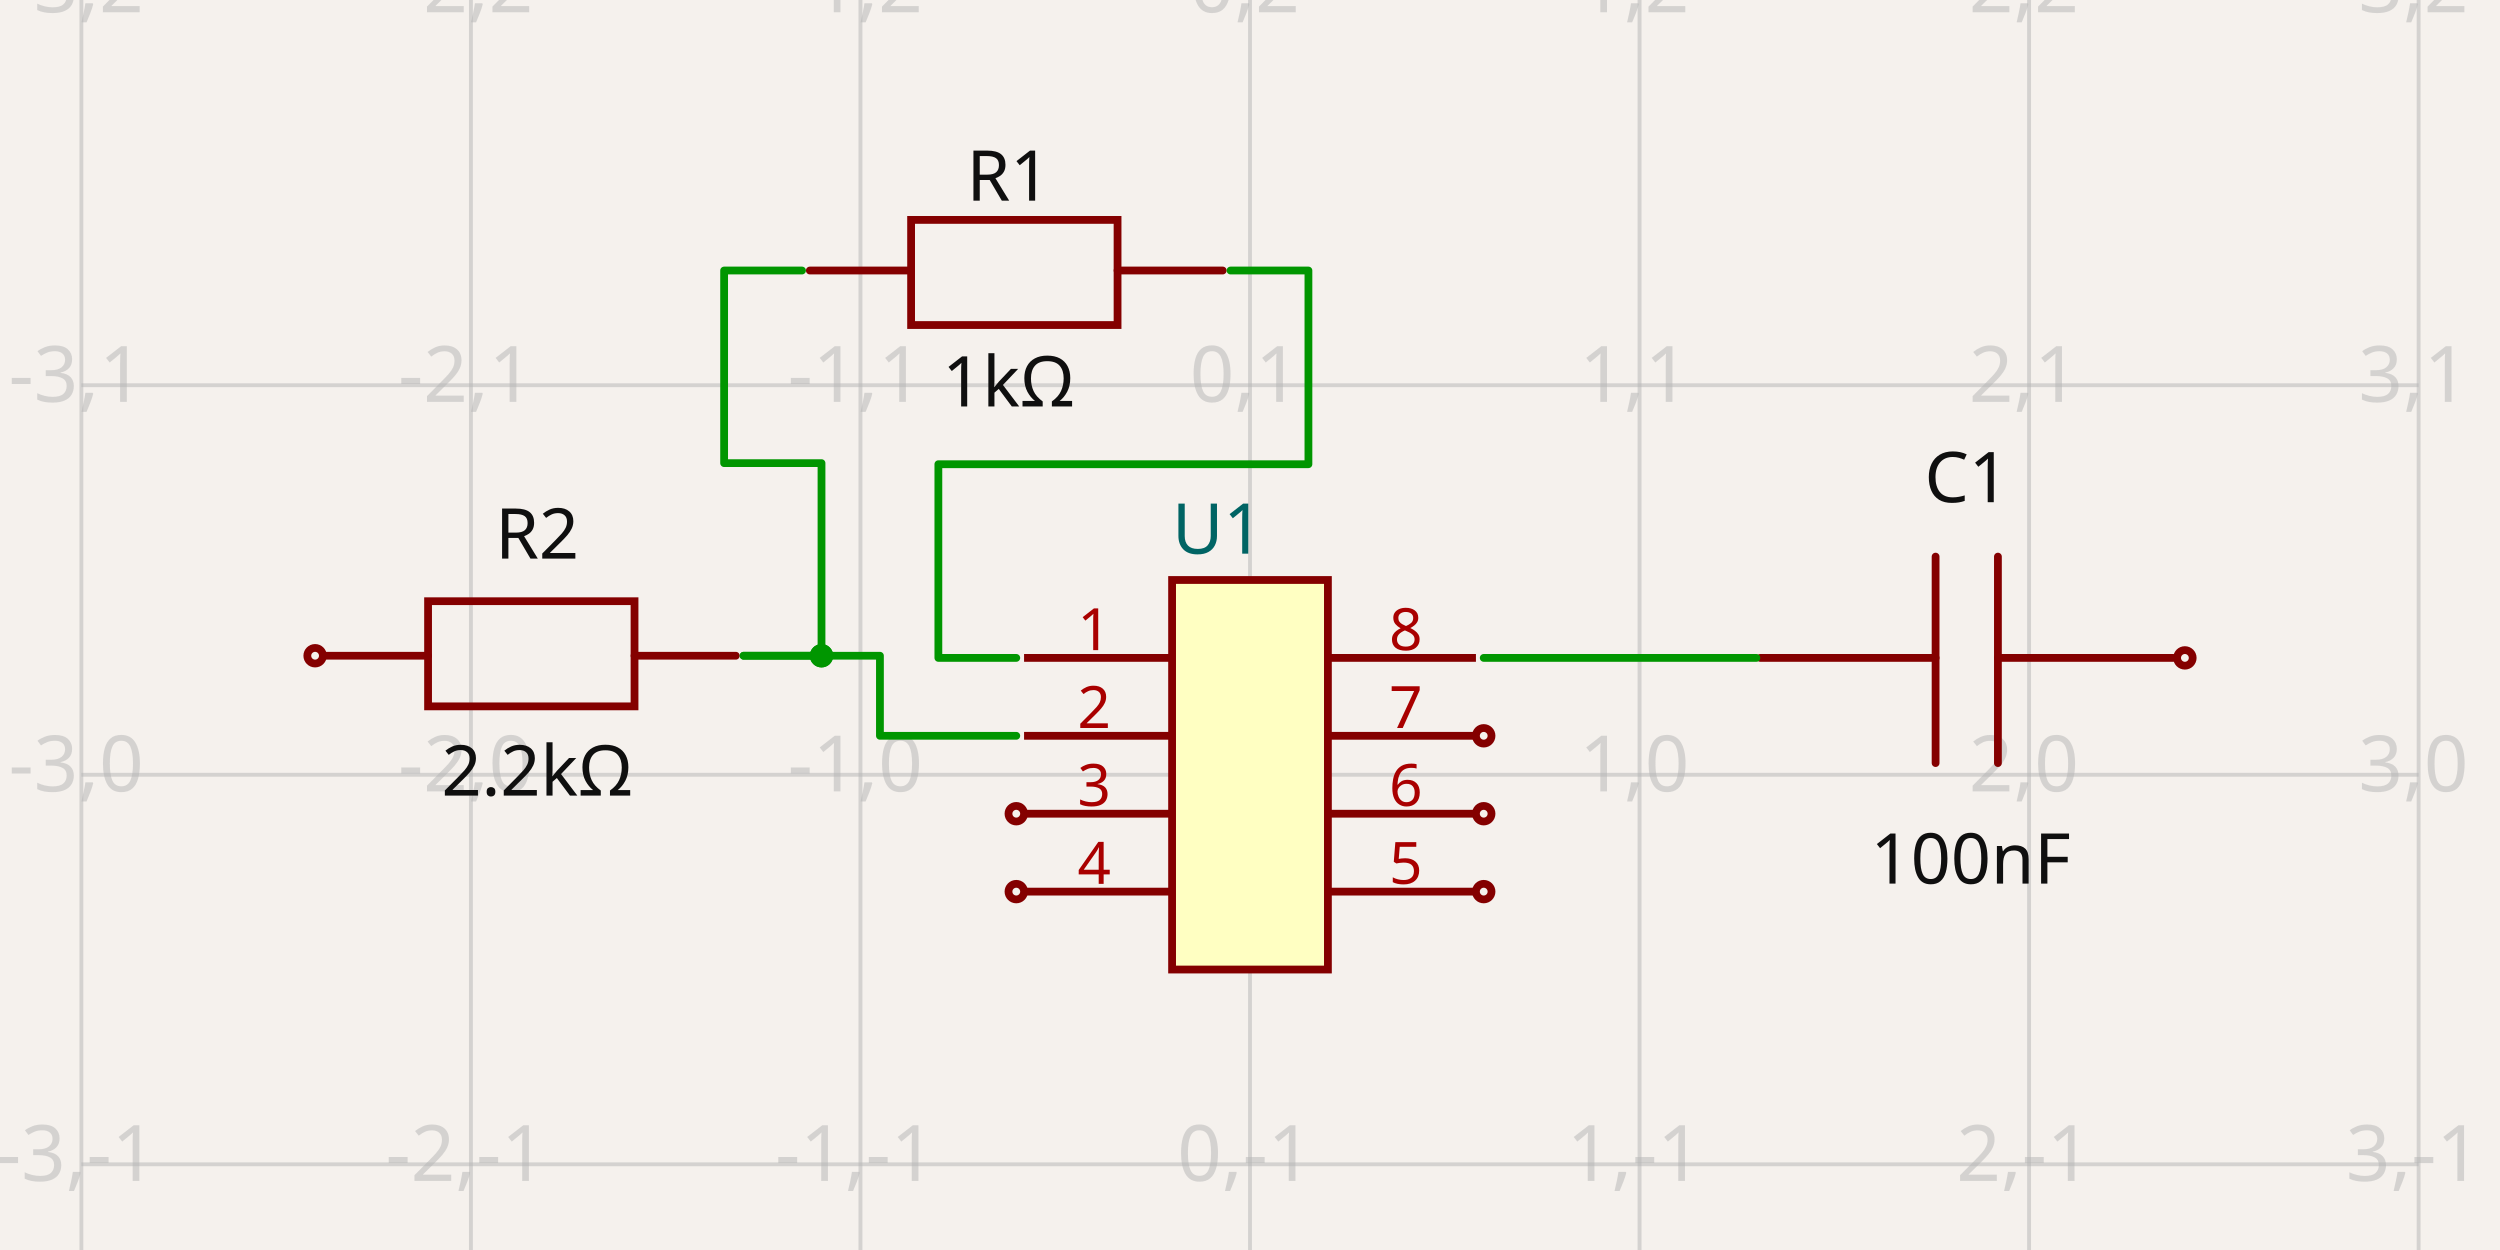
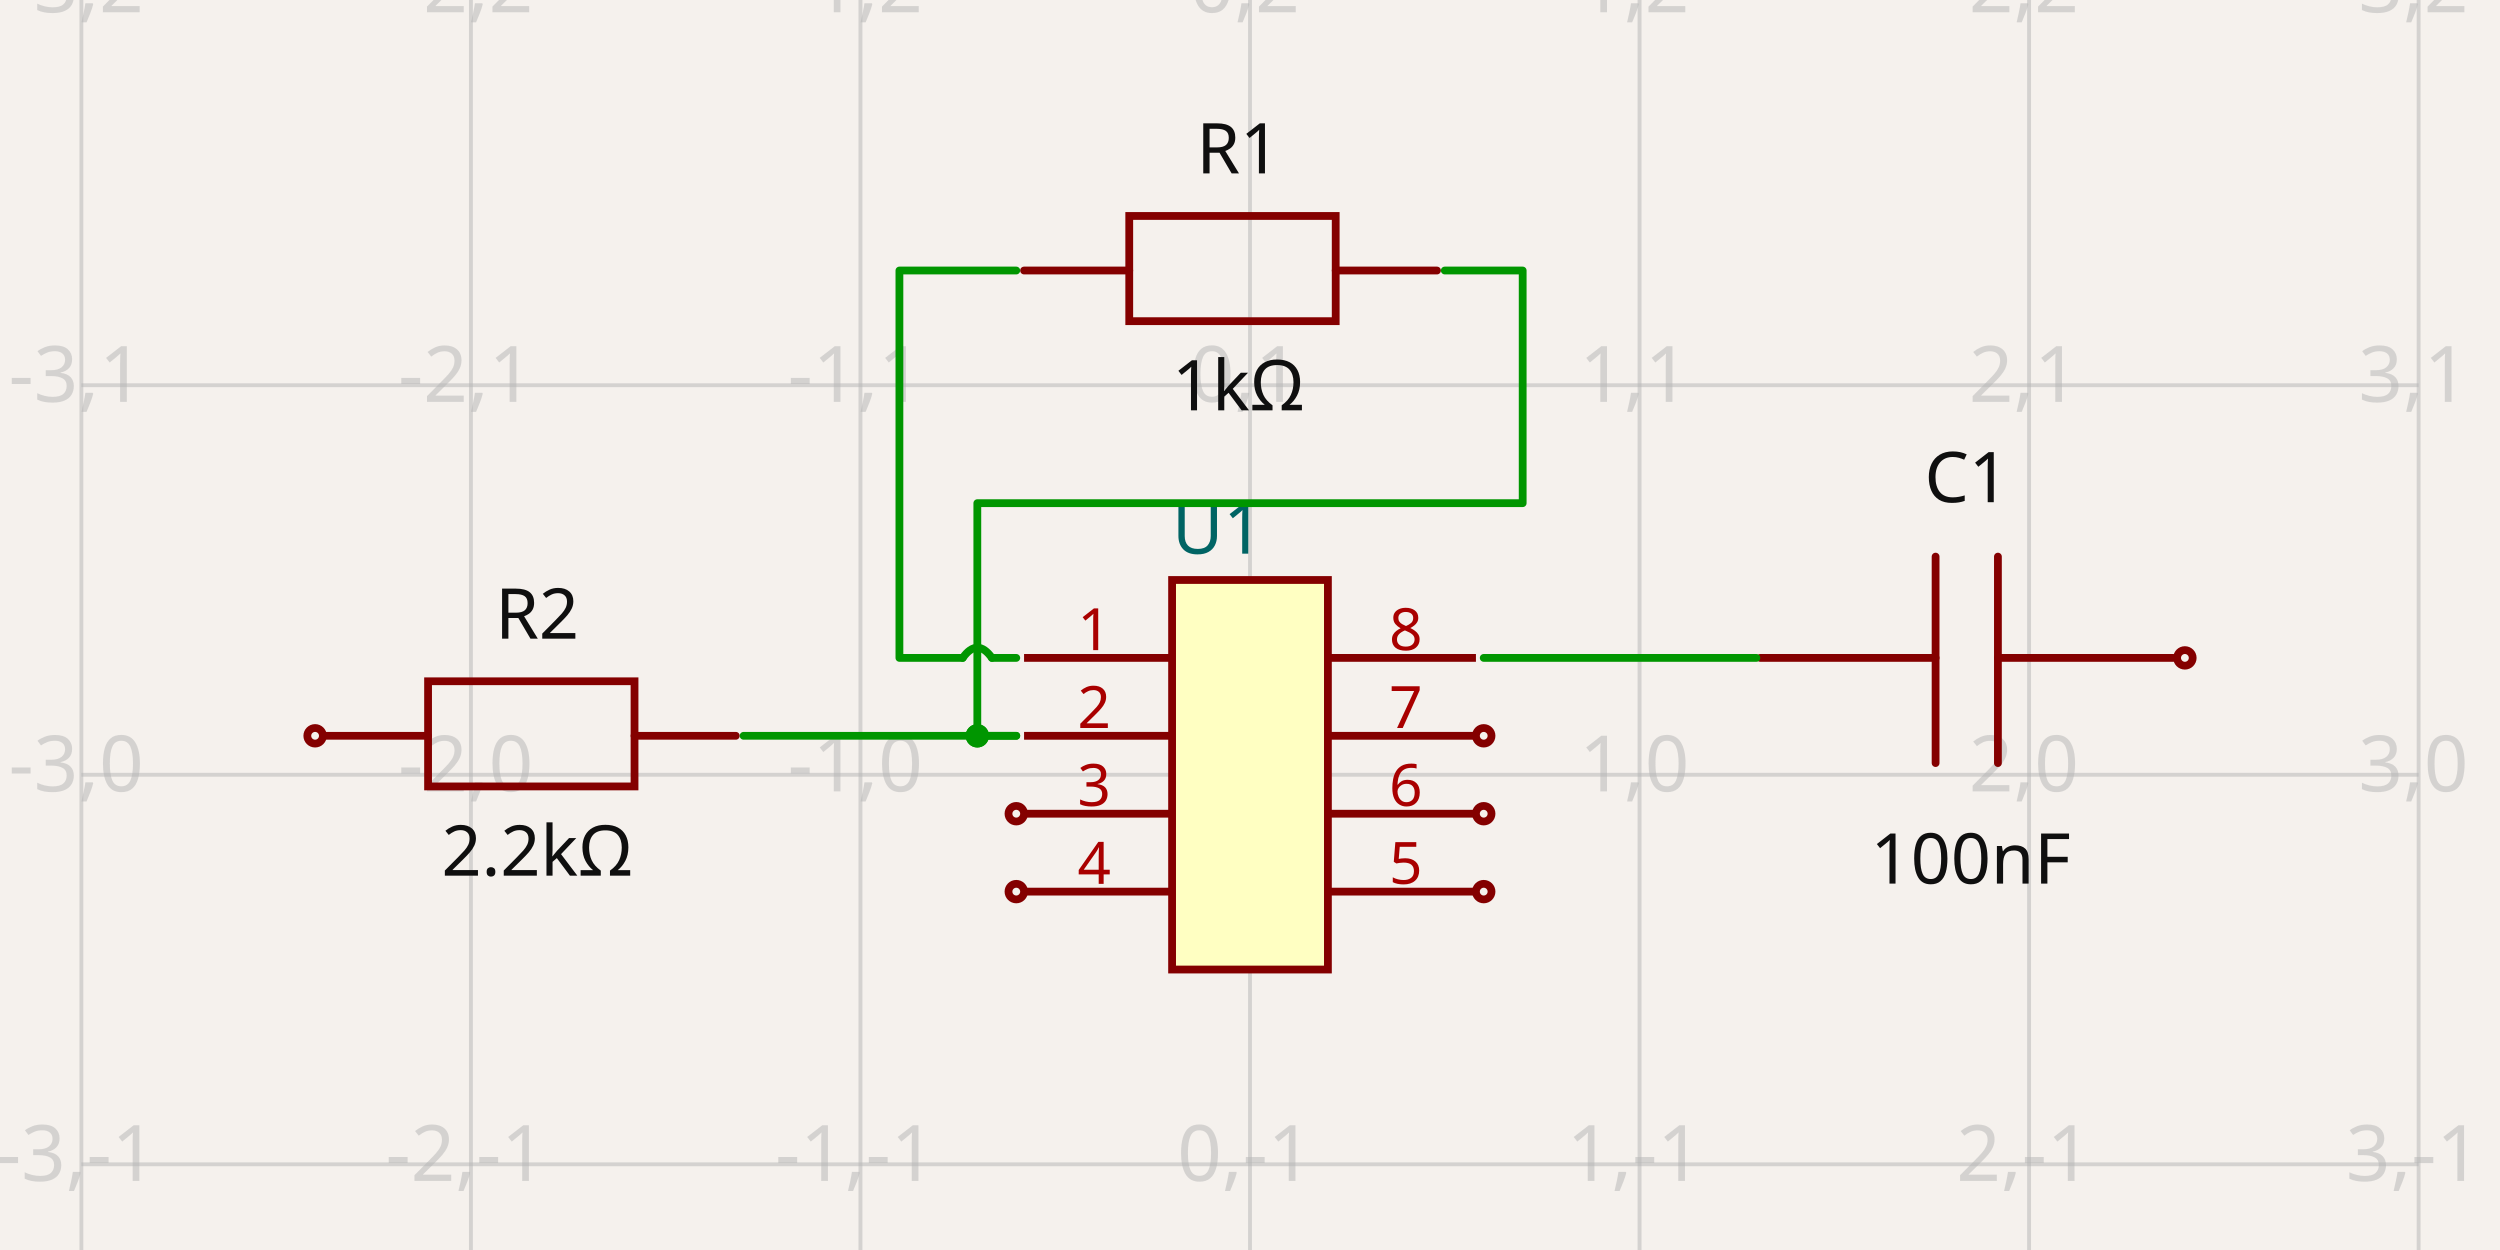
- <svg xmlns="http://www.w3.org/2000/svg" width="1200" height="600" style="background-color: rgb(245, 241, 237)" data-real-to-screen-transform="matrix(186.9793385026,0,0,-186.9793385026,600,371.8852070268)" data-software-used-string="@tscircuit/core@0.0.661">
+ <svg xmlns="http://www.w3.org/2000/svg" width="1200" height="600" style="background-color: rgb(245, 241, 237)" data-real-to-screen-transform="matrix(186.9793385026,0,0,-186.9793385026,600,371.8852070268)" data-software-used-string="@tscircuit/core@0.0.680">
  <style>
              .boundary { fill: rgb(245, 241, 237); }
              .schematic-boundary { fill: none; stroke: #fff; }
              .component { fill: none; stroke: rgb(132, 0, 0); }
              .chip { fill: rgb(255, 255, 194); stroke: rgb(132, 0, 0); }
              .component-pin { fill: none; stroke: rgb(132, 0, 0); }
              .trace:hover {
                filter: invert(1);
              }
              .trace:hover .trace-crossing-outline {
                opacity: 0;
              }
              .trace:hover .trace-junction {
                filter: invert(1);
              }
              .text { font-family: sans-serif; fill: rgb(0, 150, 0); }
              .pin-number { fill: rgb(169, 0, 0); }
              .port-label { fill: rgb(0, 100, 100); }
              .component-name { fill: rgb(0, 100, 100); }
            </style>
  <rect class="boundary" x="0" y="0" width="1200" height="600" />
  <g class="grid">
-     <line x1="-147.917" y1="600" x2="-147.917" y2="5.707079253625125e-11" stroke="rgb(181, 181, 181)" stroke-width="1.87" stroke-opacity="0.5" />
-     <line x1="39.062" y1="600" x2="39.062" y2="5.707079253625125e-11" stroke="rgb(181, 181, 181)" stroke-width="1.87" stroke-opacity="0.5" />
-     <line x1="226.041" y1="600" x2="226.041" y2="5.707079253625125e-11" stroke="rgb(181, 181, 181)" stroke-width="1.87" stroke-opacity="0.5" />
-     <line x1="413.021" y1="600" x2="413.021" y2="5.707079253625125e-11" stroke="rgb(181, 181, 181)" stroke-width="1.87" stroke-opacity="0.5" />
-     <line x1="600" y1="600" x2="600" y2="5.707079253625125e-11" stroke="rgb(181, 181, 181)" stroke-width="1.87" stroke-opacity="0.5" />
-     <line x1="786.979" y1="600" x2="786.979" y2="5.707079253625125e-11" stroke="rgb(181, 181, 181)" stroke-width="1.87" stroke-opacity="0.5" />
-     <line x1="973.959" y1="600" x2="973.959" y2="5.707079253625125e-11" stroke="rgb(181, 181, 181)" stroke-width="1.87" stroke-opacity="0.5" />
-     <line x1="1160.938" y1="600" x2="1160.938" y2="5.707079253625125e-11" stroke="rgb(181, 181, 181)" stroke-width="1.87" stroke-opacity="0.5" />
-     <line x1="1347.917" y1="600" x2="1347.917" y2="5.707079253625125e-11" stroke="rgb(181, 181, 181)" stroke-width="1.87" stroke-opacity="0.5" />
+     <line x1="-147.917" y1="600" x2="-147.917" y2="5.701394911739044e-11" stroke="rgb(181, 181, 181)" stroke-width="1.87" stroke-opacity="0.5" />
+     <line x1="39.062" y1="600" x2="39.062" y2="5.701394911739044e-11" stroke="rgb(181, 181, 181)" stroke-width="1.87" stroke-opacity="0.5" />
+     <line x1="226.041" y1="600" x2="226.041" y2="5.701394911739044e-11" stroke="rgb(181, 181, 181)" stroke-width="1.87" stroke-opacity="0.5" />
+     <line x1="413.021" y1="600" x2="413.021" y2="5.701394911739044e-11" stroke="rgb(181, 181, 181)" stroke-width="1.87" stroke-opacity="0.5" />
+     <line x1="600" y1="600" x2="600" y2="5.701394911739044e-11" stroke="rgb(181, 181, 181)" stroke-width="1.87" stroke-opacity="0.5" />
+     <line x1="786.979" y1="600" x2="786.979" y2="5.701394911739044e-11" stroke="rgb(181, 181, 181)" stroke-width="1.87" stroke-opacity="0.5" />
+     <line x1="973.959" y1="600" x2="973.959" y2="5.701394911739044e-11" stroke="rgb(181, 181, 181)" stroke-width="1.87" stroke-opacity="0.5" />
+     <line x1="1160.938" y1="600" x2="1160.938" y2="5.701394911739044e-11" stroke="rgb(181, 181, 181)" stroke-width="1.87" stroke-opacity="0.5" />
+     <line x1="1347.917" y1="600" x2="1347.917" y2="5.701394911739044e-11" stroke="rgb(181, 181, 181)" stroke-width="1.87" stroke-opacity="0.5" />
    <line x1="39.062" y1="745.844" x2="1160.938" y2="745.844" stroke="rgb(181, 181, 181)" stroke-width="1.87" stroke-opacity="0.5" />
    <line x1="39.062" y1="558.865" x2="1160.938" y2="558.865" stroke="rgb(181, 181, 181)" stroke-width="1.87" stroke-opacity="0.5" />
    <line x1="39.062" y1="371.885" x2="1160.938" y2="371.885" stroke="rgb(181, 181, 181)" stroke-width="1.87" stroke-opacity="0.5" />
    <line x1="39.062" y1="184.906" x2="1160.938" y2="184.906" stroke="rgb(181, 181, 181)" stroke-width="1.87" stroke-opacity="0.5" />
    <line x1="39.062" y1="-2.073" x2="1160.938" y2="-2.073" stroke="rgb(181, 181, 181)" stroke-width="1.87" stroke-opacity="0.5" />
    <text x="-150.417" y="740.844" fill="rgb(181, 181, 181)" font-size="37.396" fill-opacity="0.5" text-anchor="middle" dominant-baseline="middle" font-family="sans-serif">-4,-2</text>
    <text x="-150.417" y="553.865" fill="rgb(181, 181, 181)" font-size="37.396" fill-opacity="0.5" text-anchor="middle" dominant-baseline="middle" font-family="sans-serif">-4,-1</text>
    <text x="-150.417" y="366.885" fill="rgb(181, 181, 181)" font-size="37.396" fill-opacity="0.5" text-anchor="middle" dominant-baseline="middle" font-family="sans-serif">-4,0</text>
    <text x="-150.417" y="179.906" fill="rgb(181, 181, 181)" font-size="37.396" fill-opacity="0.5" text-anchor="middle" dominant-baseline="middle" font-family="sans-serif">-4,1</text>
    <text x="-150.417" y="-7.073" fill="rgb(181, 181, 181)" font-size="37.396" fill-opacity="0.5" text-anchor="middle" dominant-baseline="middle" font-family="sans-serif">-4,2</text>
    <text x="36.562" y="740.844" fill="rgb(181, 181, 181)" font-size="37.396" fill-opacity="0.5" text-anchor="middle" dominant-baseline="middle" font-family="sans-serif">-3,-2</text>
    <text x="36.562" y="553.865" fill="rgb(181, 181, 181)" font-size="37.396" fill-opacity="0.5" text-anchor="middle" dominant-baseline="middle" font-family="sans-serif">-3,-1</text>
    <text x="36.562" y="366.885" fill="rgb(181, 181, 181)" font-size="37.396" fill-opacity="0.5" text-anchor="middle" dominant-baseline="middle" font-family="sans-serif">-3,0</text>
    <text x="36.562" y="179.906" fill="rgb(181, 181, 181)" font-size="37.396" fill-opacity="0.5" text-anchor="middle" dominant-baseline="middle" font-family="sans-serif">-3,1</text>
    <text x="36.562" y="-7.073" fill="rgb(181, 181, 181)" font-size="37.396" fill-opacity="0.5" text-anchor="middle" dominant-baseline="middle" font-family="sans-serif">-3,2</text>
    <text x="223.541" y="740.844" fill="rgb(181, 181, 181)" font-size="37.396" fill-opacity="0.5" text-anchor="middle" dominant-baseline="middle" font-family="sans-serif">-2,-2</text>
    <text x="223.541" y="553.865" fill="rgb(181, 181, 181)" font-size="37.396" fill-opacity="0.5" text-anchor="middle" dominant-baseline="middle" font-family="sans-serif">-2,-1</text>
    <text x="223.541" y="366.885" fill="rgb(181, 181, 181)" font-size="37.396" fill-opacity="0.5" text-anchor="middle" dominant-baseline="middle" font-family="sans-serif">-2,0</text>
    <text x="223.541" y="179.906" fill="rgb(181, 181, 181)" font-size="37.396" fill-opacity="0.5" text-anchor="middle" dominant-baseline="middle" font-family="sans-serif">-2,1</text>
    <text x="223.541" y="-7.073" fill="rgb(181, 181, 181)" font-size="37.396" fill-opacity="0.5" text-anchor="middle" dominant-baseline="middle" font-family="sans-serif">-2,2</text>
    <text x="410.521" y="740.844" fill="rgb(181, 181, 181)" font-size="37.396" fill-opacity="0.5" text-anchor="middle" dominant-baseline="middle" font-family="sans-serif">-1,-2</text>
    <text x="410.521" y="553.865" fill="rgb(181, 181, 181)" font-size="37.396" fill-opacity="0.5" text-anchor="middle" dominant-baseline="middle" font-family="sans-serif">-1,-1</text>
    <text x="410.521" y="366.885" fill="rgb(181, 181, 181)" font-size="37.396" fill-opacity="0.5" text-anchor="middle" dominant-baseline="middle" font-family="sans-serif">-1,0</text>
    <text x="410.521" y="179.906" fill="rgb(181, 181, 181)" font-size="37.396" fill-opacity="0.5" text-anchor="middle" dominant-baseline="middle" font-family="sans-serif">-1,1</text>
    <text x="410.521" y="-7.073" fill="rgb(181, 181, 181)" font-size="37.396" fill-opacity="0.5" text-anchor="middle" dominant-baseline="middle" font-family="sans-serif">-1,2</text>
    <text x="597.5" y="740.844" fill="rgb(181, 181, 181)" font-size="37.396" fill-opacity="0.5" text-anchor="middle" dominant-baseline="middle" font-family="sans-serif">0,-2</text>
    <text x="597.5" y="553.865" fill="rgb(181, 181, 181)" font-size="37.396" fill-opacity="0.5" text-anchor="middle" dominant-baseline="middle" font-family="sans-serif">0,-1</text>
    <text x="597.5" y="366.885" fill="rgb(181, 181, 181)" font-size="37.396" fill-opacity="0.5" text-anchor="middle" dominant-baseline="middle" font-family="sans-serif">0,0</text>
    <text x="597.5" y="179.906" fill="rgb(181, 181, 181)" font-size="37.396" fill-opacity="0.5" text-anchor="middle" dominant-baseline="middle" font-family="sans-serif">0,1</text>
    <text x="597.5" y="-7.073" fill="rgb(181, 181, 181)" font-size="37.396" fill-opacity="0.5" text-anchor="middle" dominant-baseline="middle" font-family="sans-serif">0,2</text>
    <text x="784.479" y="740.844" fill="rgb(181, 181, 181)" font-size="37.396" fill-opacity="0.5" text-anchor="middle" dominant-baseline="middle" font-family="sans-serif">1,-2</text>
    <text x="784.479" y="553.865" fill="rgb(181, 181, 181)" font-size="37.396" fill-opacity="0.5" text-anchor="middle" dominant-baseline="middle" font-family="sans-serif">1,-1</text>
    <text x="784.479" y="366.885" fill="rgb(181, 181, 181)" font-size="37.396" fill-opacity="0.5" text-anchor="middle" dominant-baseline="middle" font-family="sans-serif">1,0</text>
    <text x="784.479" y="179.906" fill="rgb(181, 181, 181)" font-size="37.396" fill-opacity="0.5" text-anchor="middle" dominant-baseline="middle" font-family="sans-serif">1,1</text>
    <text x="784.479" y="-7.073" fill="rgb(181, 181, 181)" font-size="37.396" fill-opacity="0.5" text-anchor="middle" dominant-baseline="middle" font-family="sans-serif">1,2</text>
    <text x="971.459" y="740.844" fill="rgb(181, 181, 181)" font-size="37.396" fill-opacity="0.5" text-anchor="middle" dominant-baseline="middle" font-family="sans-serif">2,-2</text>
    <text x="971.459" y="553.865" fill="rgb(181, 181, 181)" font-size="37.396" fill-opacity="0.5" text-anchor="middle" dominant-baseline="middle" font-family="sans-serif">2,-1</text>
    <text x="971.459" y="366.885" fill="rgb(181, 181, 181)" font-size="37.396" fill-opacity="0.5" text-anchor="middle" dominant-baseline="middle" font-family="sans-serif">2,0</text>
    <text x="971.459" y="179.906" fill="rgb(181, 181, 181)" font-size="37.396" fill-opacity="0.5" text-anchor="middle" dominant-baseline="middle" font-family="sans-serif">2,1</text>
    <text x="971.459" y="-7.073" fill="rgb(181, 181, 181)" font-size="37.396" fill-opacity="0.5" text-anchor="middle" dominant-baseline="middle" font-family="sans-serif">2,2</text>
    <text x="1158.438" y="740.844" fill="rgb(181, 181, 181)" font-size="37.396" fill-opacity="0.5" text-anchor="middle" dominant-baseline="middle" font-family="sans-serif">3,-2</text>
    <text x="1158.438" y="553.865" fill="rgb(181, 181, 181)" font-size="37.396" fill-opacity="0.5" text-anchor="middle" dominant-baseline="middle" font-family="sans-serif">3,-1</text>
    <text x="1158.438" y="366.885" fill="rgb(181, 181, 181)" font-size="37.396" fill-opacity="0.5" text-anchor="middle" dominant-baseline="middle" font-family="sans-serif">3,0</text>
    <text x="1158.438" y="179.906" fill="rgb(181, 181, 181)" font-size="37.396" fill-opacity="0.5" text-anchor="middle" dominant-baseline="middle" font-family="sans-serif">3,1</text>
    <text x="1158.438" y="-7.073" fill="rgb(181, 181, 181)" font-size="37.396" fill-opacity="0.5" text-anchor="middle" dominant-baseline="middle" font-family="sans-serif">3,2</text>
    <text x="1345.417" y="740.844" fill="rgb(181, 181, 181)" font-size="37.396" fill-opacity="0.5" text-anchor="middle" dominant-baseline="middle" font-family="sans-serif">4,-2</text>
    <text x="1345.417" y="553.865" fill="rgb(181, 181, 181)" font-size="37.396" fill-opacity="0.5" text-anchor="middle" dominant-baseline="middle" font-family="sans-serif">4,-1</text>
    <text x="1345.417" y="366.885" fill="rgb(181, 181, 181)" font-size="37.396" fill-opacity="0.5" text-anchor="middle" dominant-baseline="middle" font-family="sans-serif">4,0</text>
    <text x="1345.417" y="179.906" fill="rgb(181, 181, 181)" font-size="37.396" fill-opacity="0.5" text-anchor="middle" dominant-baseline="middle" font-family="sans-serif">4,1</text>
    <text x="1345.417" y="-7.073" fill="rgb(181, 181, 181)" font-size="37.396" fill-opacity="0.5" text-anchor="middle" dominant-baseline="middle" font-family="sans-serif">4,2</text>
  </g>
  <g data-circuit-json-type="schematic_component" data-schematic-component-id="schematic_component_0">
-     <rect class="component-overlay" x="388.713" y="105.541" width="198.198" height="50.484" fill="transparent" />
-     <path d="M 388.713 129.849 L 437.328 129.849" stroke="rgb(132, 0, 0)" fill="none" stroke-width="3.74px" stroke-linecap="round" />
-     <path d="M 536.427 129.849 L 586.911 129.849" stroke="rgb(132, 0, 0)" fill="none" stroke-width="3.74px" stroke-linecap="round" />
-     <path d="M 487.812 105.541 L 536.427 105.541 L 536.427 156.026 L 437.328 156.026 L 437.328 105.541 L 487.812 105.541" stroke="rgb(132, 0, 0)" fill="none" stroke-width="3.74px" stroke-linecap="round" />
-     <text x="484.073" y="96.321" fill="rgb(15, 15, 15)" font-family="sans-serif" text-anchor="middle" dominant-baseline="auto" font-size="33.656px">R1</text>
-     <text x="484.073" y="168.986" fill="rgb(15, 15, 15)" font-family="sans-serif" text-anchor="middle" dominant-baseline="hanging" font-size="33.656px">1kΩ</text>
+     <rect class="component-overlay" x="491.552" y="103.672" width="198.198" height="50.484" fill="transparent" />
+     <path d="M 689.75 129.849 L 641.135 129.849" stroke="rgb(132, 0, 0)" fill="none" stroke-width="3.74px" stroke-linecap="round" />
+     <path d="M 542.036 129.849 L 491.552 129.849" stroke="rgb(132, 0, 0)" fill="none" stroke-width="3.74px" stroke-linecap="round" />
+     <path d="M 590.651 154.156 L 542.036 154.156 L 542.036 103.672 L 641.135 103.672 L 641.135 154.156 L 590.651 154.156" stroke="rgb(132, 0, 0)" fill="none" stroke-width="3.74px" stroke-linecap="round" />
+     <text x="594.391" y="83.233" fill="rgb(15, 15, 15)" font-family="sans-serif" text-anchor="middle" dominant-baseline="auto" font-size="33.656px">R1</text>
+     <text x="594.391" y="170.855" fill="rgb(15, 15, 15)" font-family="sans-serif" text-anchor="middle" dominant-baseline="hanging" font-size="33.656px">1kΩ</text>
  </g>
  <g data-circuit-json-type="schematic_component" data-schematic-component-id="schematic_component_1">
-     <rect class="component-overlay" x="154.989" y="288.578" width="198.198" height="50.484" fill="transparent" />
-     <path d="M 353.187 314.755 L 304.573 314.755" stroke="rgb(132, 0, 0)" fill="none" stroke-width="3.74px" stroke-linecap="round" />
-     <path d="M 205.474 314.755 L 154.989 314.755" stroke="rgb(132, 0, 0)" fill="none" stroke-width="3.74px" stroke-linecap="round" />
-     <path d="M 254.088 339.062 L 205.474 339.062 L 205.474 288.578 L 304.573 288.578 L 304.573 339.062 L 254.088 339.062" stroke="rgb(132, 0, 0)" fill="none" stroke-width="3.74px" stroke-linecap="round" />
-     <text x="257.828" y="268.139" fill="rgb(15, 15, 15)" font-family="sans-serif" text-anchor="middle" dominant-baseline="auto" font-size="33.656px">R2</text>
-     <text x="257.828" y="355.761" fill="rgb(15, 15, 15)" font-family="sans-serif" text-anchor="middle" dominant-baseline="hanging" font-size="33.656px">2.2kΩ</text>
-     <circle cx="151.25" cy="314.755" r="3.74px" stroke-width="3.74px" fill="none" stroke="rgb(132, 0, 0)" />
+     <rect class="component-overlay" x="154.989" y="327.01" width="198.198" height="50.484" fill="transparent" />
+     <path d="M 353.187 353.187 L 304.573 353.187" stroke="rgb(132, 0, 0)" fill="none" stroke-width="3.74px" stroke-linecap="round" />
+     <path d="M 205.474 353.187 L 154.989 353.187" stroke="rgb(132, 0, 0)" fill="none" stroke-width="3.74px" stroke-linecap="round" />
+     <path d="M 254.088 377.495 L 205.474 377.495 L 205.474 327.01 L 304.573 327.01 L 304.573 377.495 L 254.088 377.495" stroke="rgb(132, 0, 0)" fill="none" stroke-width="3.74px" stroke-linecap="round" />
+     <text x="257.828" y="306.571" fill="rgb(15, 15, 15)" font-family="sans-serif" text-anchor="middle" dominant-baseline="auto" font-size="33.656px">R2</text>
+     <text x="257.828" y="394.194" fill="rgb(15, 15, 15)" font-family="sans-serif" text-anchor="middle" dominant-baseline="hanging" font-size="33.656px">2.2kΩ</text>
+     <circle cx="151.25" cy="353.187" r="3.74px" stroke-width="3.74px" fill="none" stroke="rgb(132, 0, 0)" />
  </g>
  <g data-circuit-json-type="schematic_component" data-schematic-component-id="schematic_component_2">
    <rect class="component-overlay" x="844.943" y="267.177" width="198.198" height="99.099" fill="transparent" />
    <path d="M 1043.141 315.791 L 959 315.791" stroke="rgb(132, 0, 0)" fill="none" stroke-width="3.74px" stroke-linecap="round" />
    <path d="M 929.084 315.791 L 844.943 315.791" stroke="rgb(132, 0, 0)" fill="none" stroke-width="3.74px" stroke-linecap="round" />
    <path d="M 959 267.177 L 959 366.276" stroke="rgb(132, 0, 0)" fill="none" stroke-width="3.74px" stroke-linecap="round" />
    <path d="M 929.084 267.177 L 929.084 366.276" stroke="rgb(132, 0, 0)" fill="none" stroke-width="3.74px" stroke-linecap="round" />
    <text x="944.042" y="241.053" fill="rgb(15, 15, 15)" font-family="sans-serif" text-anchor="middle" dominant-baseline="auto" font-size="33.656px">C1</text>
    <text x="945.912" y="398.009" fill="rgb(15, 15, 15)" font-family="sans-serif" text-anchor="middle" dominant-baseline="hanging" font-size="33.656px">100nF</text>
    <circle cx="1048.75" cy="315.791" r="3.74px" stroke-width="3.74px" fill="none" stroke="rgb(132, 0, 0)" />
  </g>
  <g data-circuit-json-type="schematic_component" data-schematic-component-id="schematic_component_3">
    <rect class="component chip" x="562.604" y="278.396" width="74.792" height="186.979" stroke-width="3.74px" fill="rgb(255, 255, 194)" stroke="rgb(132, 0, 0)" />
    <rect class="component-overlay" x="562.604" y="278.396" width="74.792" height="186.979" fill="transparent" />
    <text x="562.604" y="489.682" fill="#006464" text-anchor="start" dominant-baseline="middle" font-family="sans-serif" font-size="33.656px" transform="rotate(0, 562.6041, 489.6822)" />
    <text x="562.604" y="254.088" fill="#006464" text-anchor="start" dominant-baseline="middle" font-family="sans-serif" font-size="33.656px" transform="rotate(0, 562.6041, 254.0882)">U1</text>
    <line class="component-pin" x1="491.552" y1="315.791" x2="562.604" y2="315.791" stroke-width="3.74px" />
    <g data-schematic-port-id="source_port_6">
      <rect x="484.073" y="312.052" width="7.479" height="7.479" opacity="0" />
    </g>
    <text class="pin-number" x="525.208" y="312.052" style="font-family: sans-serif;" fill="rgb(169, 0, 0)" text-anchor="middle" dominant-baseline="auto" font-size="28.047px" transform="">1</text>
    <line class="component-pin" x1="491.552" y1="353.187" x2="562.604" y2="353.187" stroke-width="3.74px" />
    <g data-schematic-port-id="source_port_7">
      <rect x="484.073" y="349.448" width="7.479" height="7.479" opacity="0" />
    </g>
    <text class="pin-number" x="525.208" y="349.448" style="font-family: sans-serif;" fill="rgb(169, 0, 0)" text-anchor="middle" dominant-baseline="auto" font-size="28.047px" transform="">2</text>
    <line class="component-pin" x1="491.552" y1="390.583" x2="562.604" y2="390.583" stroke-width="3.74px" />
    <g data-schematic-port-id="source_port_8">
      <circle class="component-pin" cx="487.812" cy="390.583" r="3.74" stroke-width="3.74px" />
      <rect x="484.073" y="386.844" width="7.479" height="7.479" opacity="0" />
    </g>
    <text class="pin-number" x="525.208" y="386.844" style="font-family: sans-serif;" fill="rgb(169, 0, 0)" text-anchor="middle" dominant-baseline="auto" font-size="28.047px" transform="">3</text>
    <line class="component-pin" x1="491.552" y1="427.979" x2="562.604" y2="427.979" stroke-width="3.74px" />
    <g data-schematic-port-id="source_port_9">
      <circle class="component-pin" cx="487.812" cy="427.979" r="3.74" stroke-width="3.74px" />
      <rect x="484.073" y="424.239" width="7.479" height="7.479" opacity="0" />
    </g>
    <text class="pin-number" x="525.208" y="424.239" style="font-family: sans-serif;" fill="rgb(169, 0, 0)" text-anchor="middle" dominant-baseline="auto" font-size="28.047px" transform="">4</text>
    <line class="component-pin" x1="708.448" y1="427.979" x2="637.396" y2="427.979" stroke-width="3.74px" />
    <g data-schematic-port-id="source_port_10">
      <circle class="component-pin" cx="712.188" cy="427.979" r="3.74" stroke-width="3.74px" />
      <rect x="708.448" y="424.239" width="7.479" height="7.479" opacity="0" />
    </g>
    <text class="pin-number" x="674.792" y="424.239" style="font-family: sans-serif;" fill="rgb(169, 0, 0)" text-anchor="middle" dominant-baseline="auto" font-size="28.047px" transform="">5</text>
    <line class="component-pin" x1="708.448" y1="390.583" x2="637.396" y2="390.583" stroke-width="3.74px" />
    <g data-schematic-port-id="source_port_11">
      <circle class="component-pin" cx="712.188" cy="390.583" r="3.74" stroke-width="3.74px" />
      <rect x="708.448" y="386.844" width="7.479" height="7.479" opacity="0" />
    </g>
    <text class="pin-number" x="674.792" y="386.844" style="font-family: sans-serif;" fill="rgb(169, 0, 0)" text-anchor="middle" dominant-baseline="auto" font-size="28.047px" transform="">6</text>
    <line class="component-pin" x1="708.448" y1="353.187" x2="637.396" y2="353.187" stroke-width="3.74px" />
    <g data-schematic-port-id="source_port_12">
      <circle class="component-pin" cx="712.188" cy="353.187" r="3.74" stroke-width="3.74px" />
      <rect x="708.448" y="349.448" width="7.479" height="7.479" opacity="0" />
    </g>
    <text class="pin-number" x="674.792" y="349.448" style="font-family: sans-serif;" fill="rgb(169, 0, 0)" text-anchor="middle" dominant-baseline="auto" font-size="28.047px" transform="">7</text>
    <line class="component-pin" x1="708.448" y1="315.791" x2="637.396" y2="315.791" stroke-width="3.74px" />
    <g data-schematic-port-id="source_port_13">
      <rect x="708.448" y="312.052" width="7.479" height="7.479" opacity="0" />
    </g>
    <text class="pin-number" x="674.792" y="312.052" style="font-family: sans-serif;" fill="rgb(169, 0, 0)" text-anchor="middle" dominant-baseline="auto" font-size="28.047px" transform="">8</text>
  </g>
  <g class="trace" data-circuit-json-type="schematic_trace" data-schematic-trace-id="schematic_trace_0">
-     <path d="M 590.651 129.849 L 628.047 129.849 L 628.047 222.82 L 450.417 222.82 L 450.417 315.791 L 487.812 315.791" class="trace-invisible-hover-outline" stroke="rgb(0, 150, 0)" fill="none" stroke-width="29.917px" stroke-linecap="round" opacity="0" stroke-linejoin="round" />
-     <path d="M 590.651 129.849 L 628.047 129.849 L 628.047 222.82 L 450.417 222.82 L 450.417 315.791 L 487.812 315.791" stroke="rgb(0, 150, 0)" fill="none" stroke-width="3.74px" stroke-linecap="round" stroke-linejoin="round" />
+     <path class="trace-crossing-outline" d="M 462.103 315.791 Q 469.114 305.975 476.126 315.791" stroke="rgb(245, 241, 237)" fill="none" stroke-width="5.609px" stroke-linecap="round" />
+     <path d="M 462.103 315.791 Q 469.114 305.975 476.126 315.791" stroke="rgb(0, 150, 0)" fill="none" stroke-width="3.74px" stroke-linecap="round" />
+     <path d="M 487.812 129.849 L 431.719 129.849 L 431.719 315.791 L 462.103 315.791M 476.126 315.791 L 487.812 315.791" class="trace-invisible-hover-outline" stroke="rgb(0, 150, 0)" fill="none" stroke-width="29.917px" stroke-linecap="round" opacity="0" stroke-linejoin="round" />
+     <path d="M 487.812 129.849 L 431.719 129.849 L 431.719 315.791 L 462.103 315.791M 476.126 315.791 L 487.812 315.791" stroke="rgb(0, 150, 0)" fill="none" stroke-width="3.74px" stroke-linecap="round" stroke-linejoin="round" />
  </g>
  <g class="trace" data-circuit-json-type="schematic_trace" data-schematic-trace-id="schematic_trace_1">
-     <path d="M 356.927 314.755 L 394.323 314.755 L 394.323 222.302 L 347.578 222.302 L 347.578 129.849 L 384.974 129.849" class="trace-invisible-hover-outline" stroke="rgb(0, 150, 0)" fill="none" stroke-width="29.917px" stroke-linecap="round" opacity="0" stroke-linejoin="round" />
-     <path d="M 356.927 314.755 L 394.323 314.755 L 394.323 222.302 L 347.578 222.302 L 347.578 129.849 L 384.974 129.849" stroke="rgb(0, 150, 0)" fill="none" stroke-width="3.74px" stroke-linecap="round" stroke-linejoin="round" />
-     <circle cx="394.323" cy="314.755" r="5.609" class="trace-junction" fill="rgb(0, 150, 0)" />
+     <path d="M 487.812 353.187 L 469.114 353.187 L 469.114 241.518 L 730.886 241.518 L 730.886 129.849 L 693.49 129.849" class="trace-invisible-hover-outline" stroke="rgb(0, 150, 0)" fill="none" stroke-width="29.917px" stroke-linecap="round" opacity="0" stroke-linejoin="round" />
+     <path d="M 487.812 353.187 L 469.114 353.187 L 469.114 241.518 L 730.886 241.518 L 730.886 129.849 L 693.49 129.849" stroke="rgb(0, 150, 0)" fill="none" stroke-width="3.74px" stroke-linecap="round" stroke-linejoin="round" />
+     <circle cx="469.114" cy="353.187" r="5.609" class="trace-junction" fill="rgb(0, 150, 0)" />
  </g>
  <g class="trace" data-circuit-json-type="schematic_trace" data-schematic-trace-id="schematic_trace_2">
-     <path d="M 487.812 353.187 L 450.417 353.187 L 422.37 353.187 L 422.37 314.755 L 394.323 314.755 L 356.927 314.755" class="trace-invisible-hover-outline" stroke="rgb(0, 150, 0)" fill="none" stroke-width="29.917px" stroke-linecap="round" opacity="0" stroke-linejoin="round" />
-     <path d="M 487.812 353.187 L 450.417 353.187 L 422.37 353.187 L 422.37 314.755 L 394.323 314.755 L 356.927 314.755" stroke="rgb(0, 150, 0)" fill="none" stroke-width="3.74px" stroke-linecap="round" stroke-linejoin="round" />
-     <circle cx="394.323" cy="314.755" r="5.609" class="trace-junction" fill="rgb(0, 150, 0)" />
+     <path d="M 356.927 353.187 L 394.323 353.187 L 422.37 353.187 L 450.417 353.187 L 487.812 353.187" class="trace-invisible-hover-outline" stroke="rgb(0, 150, 0)" fill="none" stroke-width="29.917px" stroke-linecap="round" opacity="0" stroke-linejoin="round" />
+     <path d="M 356.927 353.187 L 394.323 353.187 L 422.37 353.187 L 450.417 353.187 L 487.812 353.187" stroke="rgb(0, 150, 0)" fill="none" stroke-width="3.74px" stroke-linecap="round" stroke-linejoin="round" />
+     <circle cx="469.114" cy="353.187" r="5.609" class="trace-junction" fill="rgb(0, 150, 0)" />
  </g>
  <g class="trace" data-circuit-json-type="schematic_trace" data-schematic-trace-id="schematic_trace_3">
    <path d="M 843.073 315.791 L 805.677 315.791 L 777.63 315.791 L 749.583 315.791 L 712.188 315.791" class="trace-invisible-hover-outline" stroke="rgb(0, 150, 0)" fill="none" stroke-width="29.917px" stroke-linecap="round" opacity="0" stroke-linejoin="round" />
    <path d="M 843.073 315.791 L 805.677 315.791 L 777.63 315.791 L 749.583 315.791 L 712.188 315.791" stroke="rgb(0, 150, 0)" fill="none" stroke-width="3.74px" stroke-linecap="round" stroke-linejoin="round" />
  </g>
  <g class="schematic-port-hover" data-schematic-port-id="source_port_0">
-     <circle cx="384.974" cy="129.849" r="7.479" fill="red" opacity="0" />
+     <circle cx="693.49" cy="129.849" r="7.479" fill="red" opacity="0" />
  </g>
  <g class="schematic-port-hover" data-schematic-port-id="source_port_1">
-     <circle cx="590.651" cy="129.849" r="7.479" fill="red" opacity="0" />
+     <circle cx="487.812" cy="129.849" r="7.479" fill="red" opacity="0" />
  </g>
  <g class="schematic-port-hover" data-schematic-port-id="source_port_2">
-     <circle cx="356.927" cy="314.755" r="7.479" fill="red" opacity="0" />
+     <circle cx="356.927" cy="353.187" r="7.479" fill="red" opacity="0" />
  </g>
  <g class="schematic-port-hover" data-schematic-port-id="source_port_3">
-     <circle cx="151.25" cy="314.755" r="7.479" fill="red" opacity="0" />
+     <circle cx="151.25" cy="353.187" r="7.479" fill="red" opacity="0" />
  </g>
  <g class="schematic-port-hover" data-schematic-port-id="source_port_4">
    <circle cx="843.073" cy="315.791" r="7.479" fill="red" opacity="0" />
  </g>
  <g class="schematic-port-hover" data-schematic-port-id="source_port_5">
    <circle cx="1048.75" cy="315.791" r="7.479" fill="red" opacity="0" />
  </g>
  <g class="schematic-port-hover" data-schematic-port-id="source_port_6">
    <circle cx="487.812" cy="315.791" r="7.479" fill="red" opacity="0" />
  </g>
  <g class="schematic-port-hover" data-schematic-port-id="source_port_7">
    <circle cx="487.812" cy="353.187" r="7.479" fill="red" opacity="0" />
  </g>
  <g class="schematic-port-hover" data-schematic-port-id="source_port_8">
    <circle cx="487.812" cy="390.583" r="7.479" fill="red" opacity="0" />
  </g>
  <g class="schematic-port-hover" data-schematic-port-id="source_port_9">
    <circle cx="487.812" cy="427.979" r="7.479" fill="red" opacity="0" />
  </g>
  <g class="schematic-port-hover" data-schematic-port-id="source_port_10">
    <circle cx="712.188" cy="427.979" r="7.479" fill="red" opacity="0" />
  </g>
  <g class="schematic-port-hover" data-schematic-port-id="source_port_11">
    <circle cx="712.188" cy="390.583" r="7.479" fill="red" opacity="0" />
  </g>
  <g class="schematic-port-hover" data-schematic-port-id="source_port_12">
    <circle cx="712.188" cy="353.187" r="7.479" fill="red" opacity="0" />
  </g>
  <g class="schematic-port-hover" data-schematic-port-id="source_port_13">
    <circle cx="712.188" cy="315.791" r="7.479" fill="red" opacity="0" />
  </g>
</svg>
